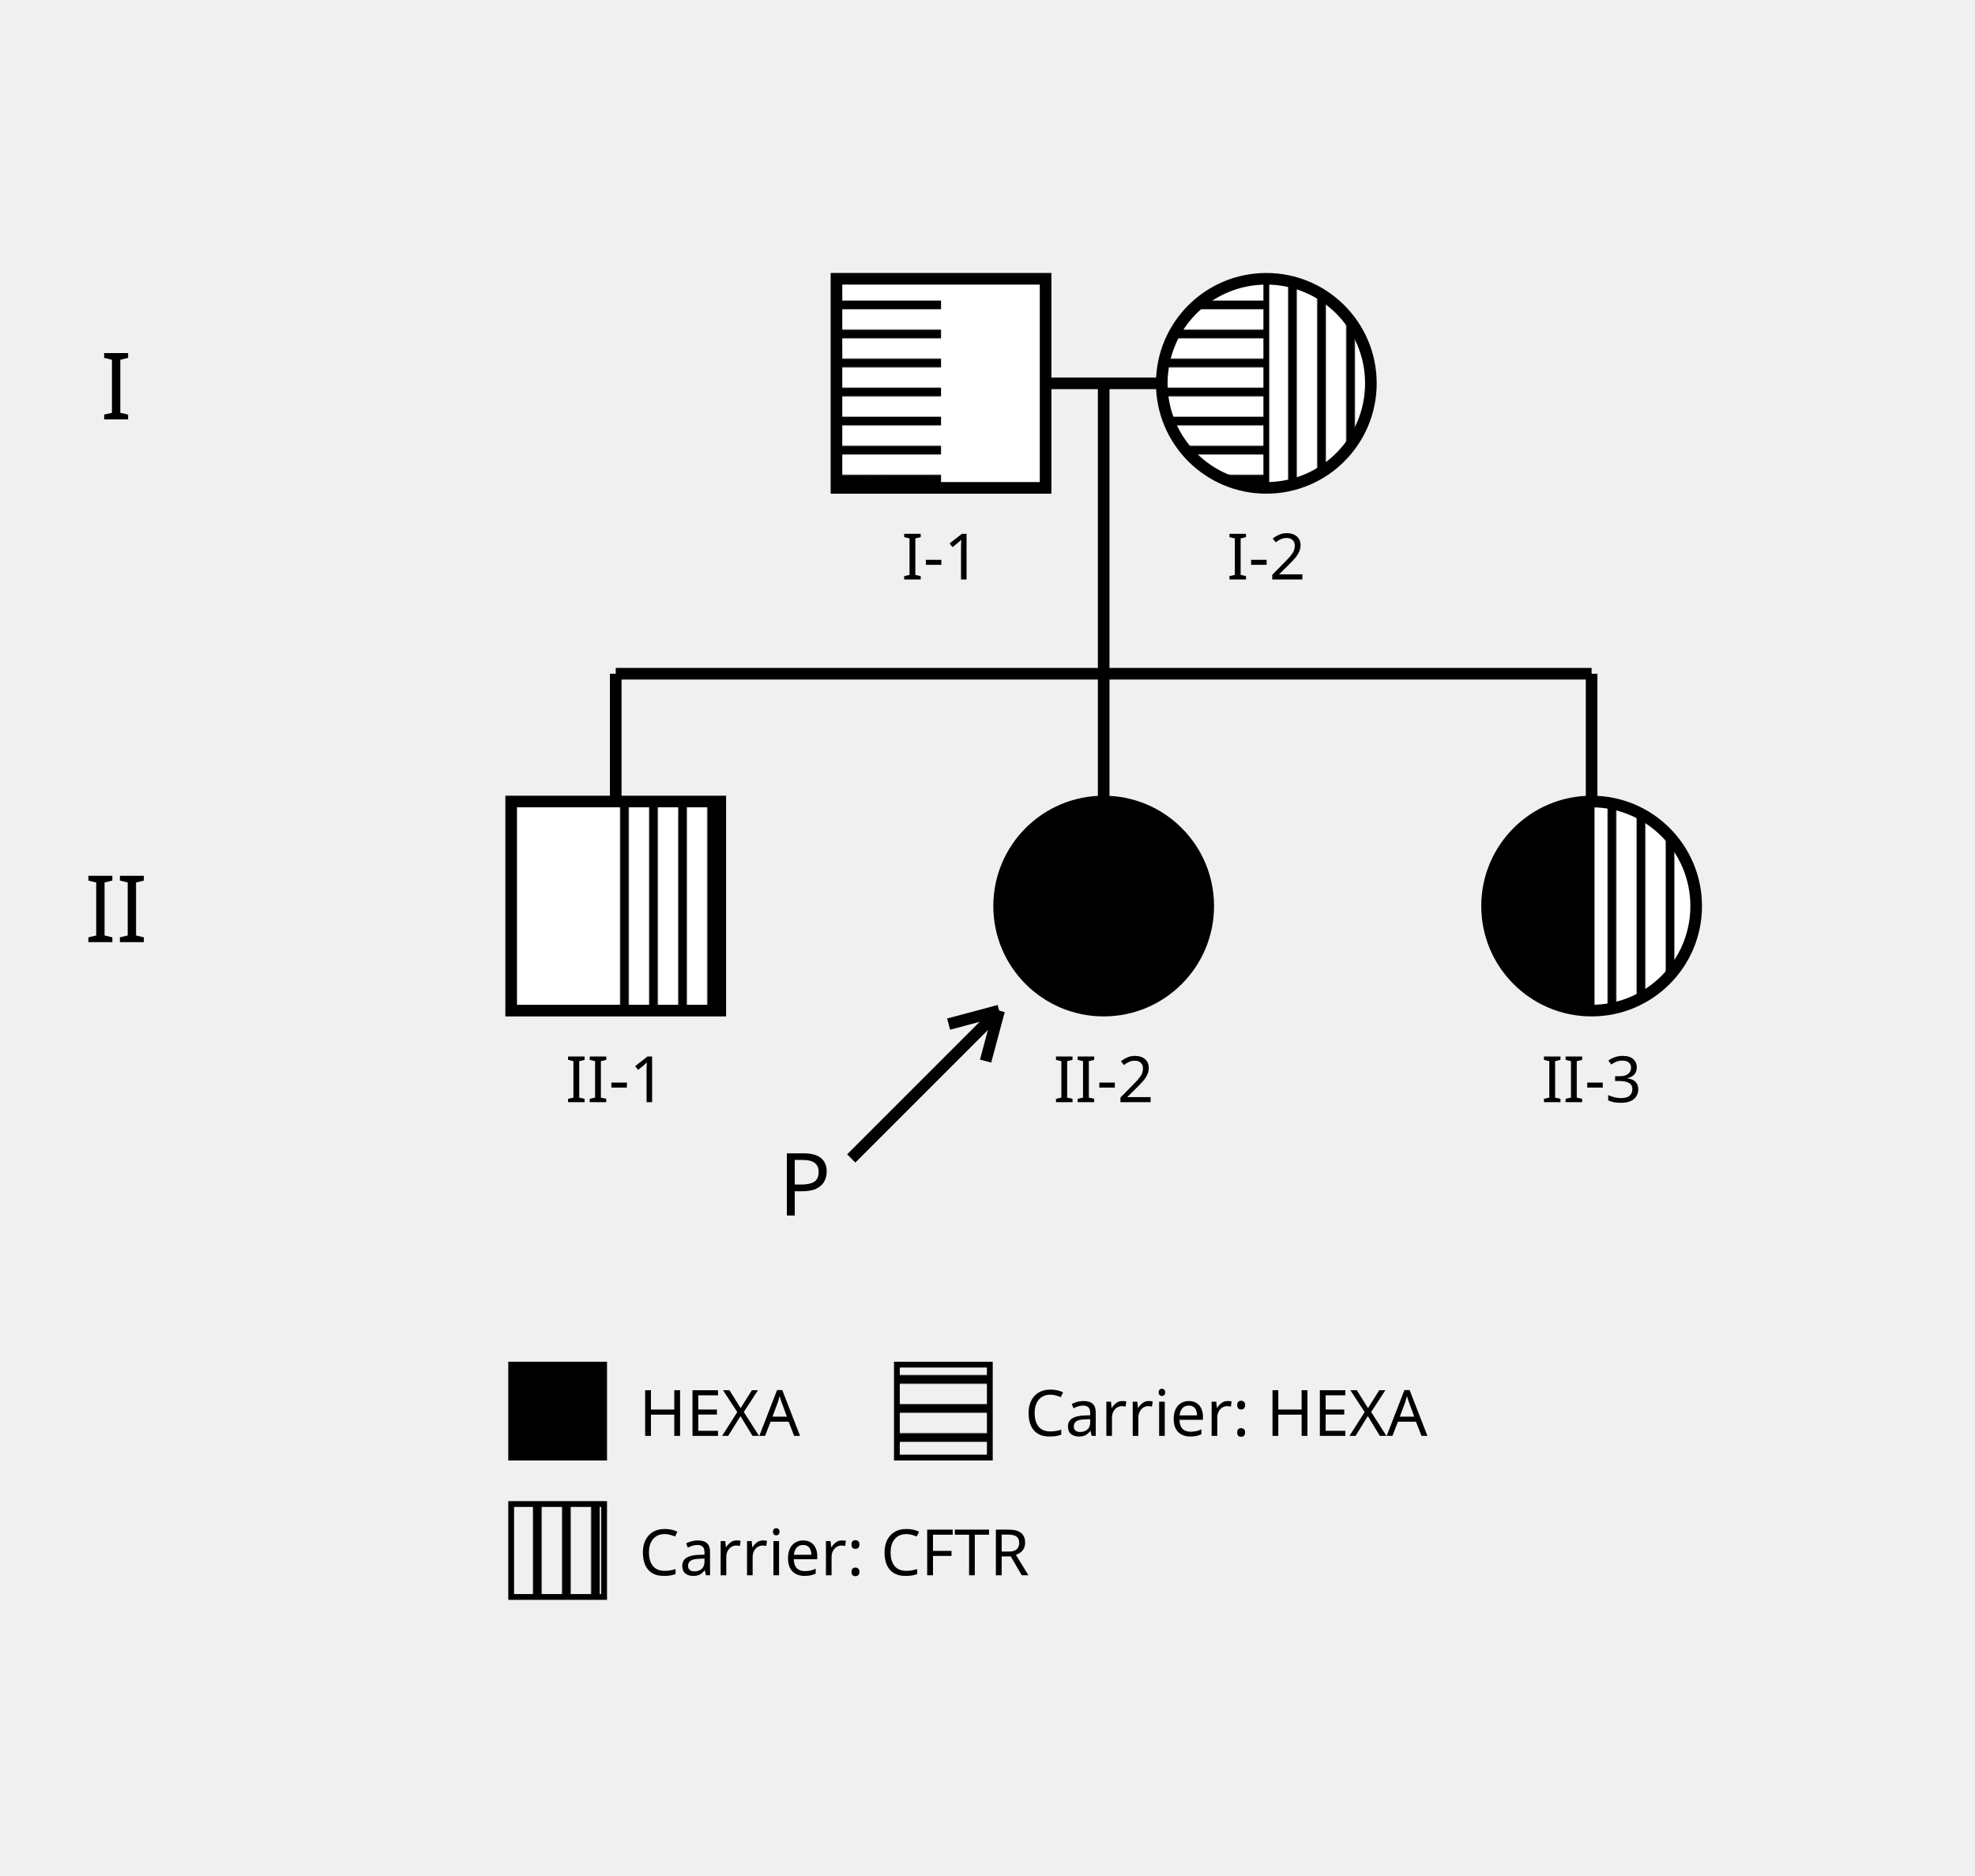
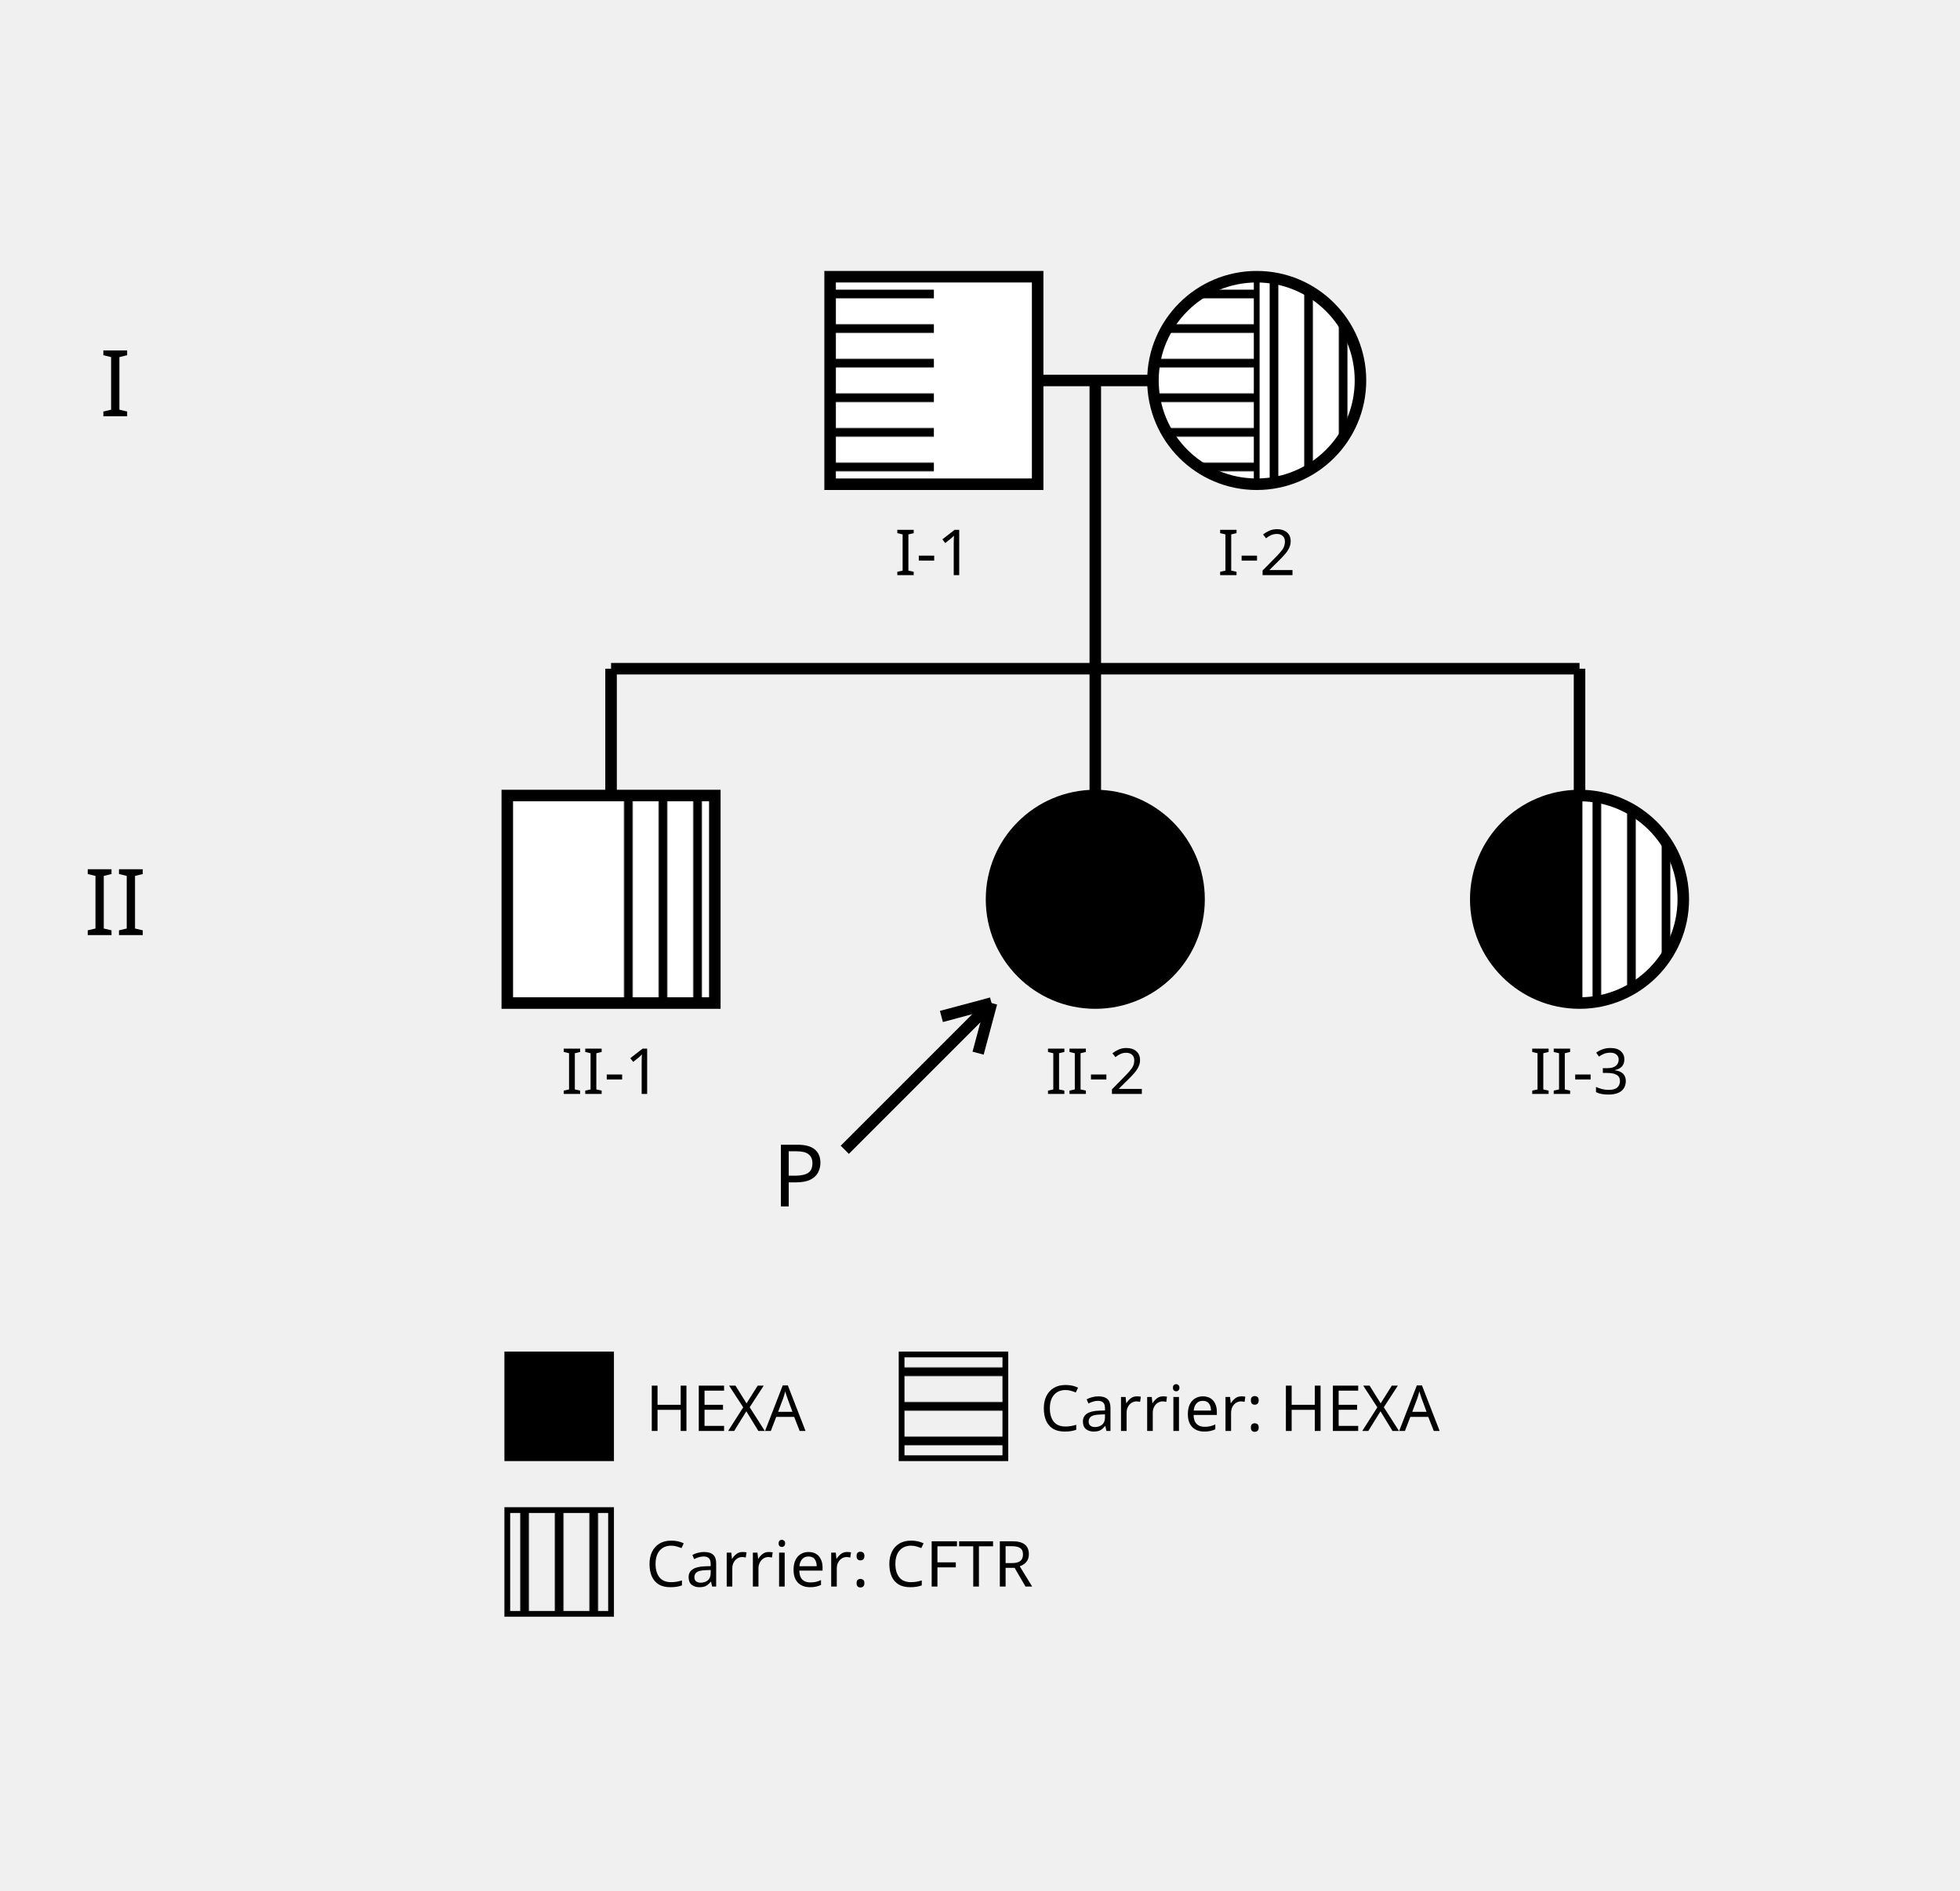
- <svg xmlns="http://www.w3.org/2000/svg" width="340" height="322.956" viewBox="0 0 340 322.956" class="pedigree" data-title="HEXA and CFTR carriers (Bennett 2022 §4.5): two conditions divide in halves" data-conditions="[&quot;HEXA&quot;, &quot;CFTR&quot;]">
+ <svg xmlns="http://www.w3.org/2000/svg" width="340" height="327.956" viewBox="0 0 340 327.956" class="pedigree" data-title="HEXA and CFTR carriers (Bennett 2022 §4.5): two conditions divide in halves" data-conditions="[&quot;HEXA&quot;, &quot;CFTR&quot;]">
  <defs>
    <pattern id="fill-affected-0" class="fill-pattern" data-condition="0" data-status="affected" width="8" height="8" patternUnits="userSpaceOnUse">
      <rect width="8" height="8" fill="#000000" />
    </pattern>
-     <pattern id="fill-carrier-0" class="fill-pattern" data-condition="0" data-status="carrier" width="5" height="5" patternUnits="userSpaceOnUse">
-       <rect x="0" y="1.75" width="5" height="1.5" fill="#000000" />
+     <pattern id="fill-carrier-0" class="fill-pattern" data-condition="0" data-status="carrier" width="6" height="6" patternUnits="userSpaceOnUse">
+       <rect x="0" y="2.25" width="6" height="1.5" fill="#000000" />
    </pattern>
-     <pattern id="fill-carrier-1" class="fill-pattern" data-condition="1" data-status="carrier" width="5" height="5" patternUnits="userSpaceOnUse" patternTransform="rotate(90)">
-       <rect x="0" y="1.75" width="5" height="1.5" fill="#000000" />
+     <pattern id="fill-carrier-1" class="fill-pattern" data-condition="1" data-status="carrier" width="6" height="6" patternUnits="userSpaceOnUse" patternTransform="rotate(90)">
+       <rect x="0" y="2.25" width="6" height="1.5" fill="#000000" />
    </pattern>
  </defs>
  <g class="generation" data-generation="1">
    <text x="20" y="66" font-family="sans-serif" font-size="16" fill="#000000" text-anchor="middle" dominant-baseline="central">I</text>
  </g>
  <g class="generation" data-generation="2">
    <text x="20" y="156" font-family="sans-serif" font-size="16" fill="#000000" text-anchor="middle" dominant-baseline="central">II</text>
  </g>
  <g class="mating" data-partners="I-1 I-2">
    <line x1="180" y1="66" x2="200" y2="66" stroke="#000000" stroke-width="2" />
    <line class="hit" x1="180" y1="66" x2="200" y2="66" stroke="none" stroke-width="12" pointer-events="stroke" />
  </g>
  <g class="sibship" data-parents="I-1 I-2" data-children="II-1 II-2 II-3">
    <line x1="190" y1="66" x2="190" y2="116" stroke="#000000" stroke-width="2" />
    <line x1="106" y1="116" x2="274" y2="116" stroke="#000000" stroke-width="2" />
    <line x1="106" y1="116" x2="106" y2="138" stroke="#000000" stroke-width="2" />
    <line x1="190" y1="116" x2="190" y2="138" stroke="#000000" stroke-width="2" />
    <line x1="274" y1="116" x2="274" y2="138" stroke="#000000" stroke-width="2" />
  </g>
  <g id="ind-I-1" class="individual carrier" data-position="I-1" data-generation="1" data-index="1" data-gender="man" data-condition-0="carrier">
    <rect class="backing" x="144" y="48" width="36" height="36" fill="#ffffff" />
    <clipPath id="clip-I-1">
-       <rect x="144" y="48" width="36" height="36" fill="none" />
+       <rect x="-18" y="-18" width="36" height="36" fill="none" />
    </clipPath>
-     <rect class="fill" data-condition="0" data-status="carrier" x="144" y="48" width="18" height="36" fill="url(#fill-carrier-0)" clip-path="url(#clip-I-1)" />
+     <rect class="fill" data-condition="0" data-status="carrier" x="-18" y="-18" width="18" height="36" transform="translate(162 66)" fill="url(#fill-carrier-0)" clip-path="url(#clip-I-1)" />
    <rect class="symbol" x="144" y="48" width="36" height="36" fill="none" stroke="#000000" stroke-width="2" />
    <text class="label" x="162" y="95.5" font-family="sans-serif" font-size="11" fill="#000000" text-anchor="middle" dominant-baseline="central">I-1</text>
    <rect class="hit" x="144" y="48" width="36" height="53" fill="none" pointer-events="all" />
  </g>
  <g id="ind-I-2" class="individual carrier" data-position="I-2" data-generation="1" data-index="2" data-gender="woman" data-condition-0="carrier" data-condition-1="carrier">
    <circle class="backing" cx="218" cy="66" r="18" fill="#ffffff" />
    <clipPath id="clip-I-2">
-       <circle cx="218" cy="66" r="18" fill="none" />
+       <circle cx="0" cy="0" r="18" fill="none" />
    </clipPath>
-     <rect class="fill" data-condition="0" data-status="carrier" x="200" y="48" width="18" height="36" fill="url(#fill-carrier-0)" clip-path="url(#clip-I-2)" />
-     <rect class="fill" data-condition="1" data-status="carrier" x="218" y="48" width="18" height="36" fill="url(#fill-carrier-1)" clip-path="url(#clip-I-2)" />
+     <rect class="fill" data-condition="0" data-status="carrier" x="-18" y="-18" width="18" height="36" transform="translate(218 66)" fill="url(#fill-carrier-0)" clip-path="url(#clip-I-2)" />
+     <rect class="fill" data-condition="1" data-status="carrier" x="0" y="-18" width="18" height="36" transform="translate(218 66)" fill="url(#fill-carrier-1)" clip-path="url(#clip-I-2)" />
    <line class="divider" x1="218" y1="48" x2="218" y2="84" stroke="#000000" stroke-width="1" />
    <circle class="symbol" cx="218" cy="66" r="18" fill="none" stroke="#000000" stroke-width="2" />
    <text class="label" x="218" y="95.5" font-family="sans-serif" font-size="11" fill="#000000" text-anchor="middle" dominant-baseline="central">I-2</text>
    <rect class="hit" x="200" y="48" width="36" height="53" fill="none" pointer-events="all" />
  </g>
  <g id="ind-II-1" class="individual carrier" data-position="II-1" data-generation="2" data-index="1" data-gender="man" data-condition-1="carrier">
    <rect class="backing" x="88" y="138" width="36" height="36" fill="#ffffff" />
    <clipPath id="clip-II-1">
-       <rect x="88" y="138" width="36" height="36" fill="none" />
+       <rect x="-18" y="-18" width="36" height="36" fill="none" />
    </clipPath>
-     <rect class="fill" data-condition="1" data-status="carrier" x="106" y="138" width="18" height="36" fill="url(#fill-carrier-1)" clip-path="url(#clip-II-1)" />
+     <rect class="fill" data-condition="1" data-status="carrier" x="0" y="-18" width="18" height="36" transform="translate(106 156)" fill="url(#fill-carrier-1)" clip-path="url(#clip-II-1)" />
    <rect class="symbol" x="88" y="138" width="36" height="36" fill="none" stroke="#000000" stroke-width="2" />
    <text class="label" x="106" y="185.5" font-family="sans-serif" font-size="11" fill="#000000" text-anchor="middle" dominant-baseline="central">II-1</text>
    <rect class="hit" x="88" y="138" width="36" height="53" fill="none" pointer-events="all" />
  </g>
  <g id="ind-II-2" class="individual affected proband" data-position="II-2" data-generation="2" data-index="2" data-gender="woman" data-condition-0="affected">
    <circle class="backing" cx="190" cy="156" r="18" fill="#ffffff" />
-     <circle class="fill" data-condition="0" data-status="affected" cx="190" cy="156" r="18" fill="url(#fill-affected-0)" />
+     <circle class="fill" data-condition="0" data-status="affected" transform="translate(190 156)" cx="0" cy="0" r="18" fill="url(#fill-affected-0)" />
    <circle class="symbol" cx="190" cy="156" r="18" fill="none" stroke="#000000" stroke-width="2" />
    <g class="mark proband">
      <line x1="146.544" y1="199.456" x2="172" y2="174" stroke="#000000" stroke-width="2" />
      <line x1="172" y1="174" x2="169.671" y2="182.693" stroke="#000000" stroke-width="2" />
      <line x1="172" y1="174" x2="163.307" y2="176.329" stroke="#000000" stroke-width="2" />
      <text x="138.544" y="203.456" font-family="sans-serif" font-size="15" fill="#000000" text-anchor="middle" dominant-baseline="central">P</text>
    </g>
    <text class="label" x="190" y="185.5" font-family="sans-serif" font-size="11" fill="#000000" text-anchor="middle" dominant-baseline="central">II-2</text>
    <rect class="hit" x="134.044" y="138" width="73.956" height="72.956" fill="none" pointer-events="all" />
  </g>
  <g id="ind-II-3" class="individual affected carrier" data-position="II-3" data-generation="2" data-index="3" data-gender="woman" data-condition-0="affected" data-condition-1="carrier">
    <circle class="backing" cx="274" cy="156" r="18" fill="#ffffff" />
    <clipPath id="clip-II-3">
-       <circle cx="274" cy="156" r="18" fill="none" />
+       <circle cx="0" cy="0" r="18" fill="none" />
    </clipPath>
-     <rect class="fill" data-condition="0" data-status="affected" x="256" y="138" width="18" height="36" fill="url(#fill-affected-0)" clip-path="url(#clip-II-3)" />
-     <rect class="fill" data-condition="1" data-status="carrier" x="274" y="138" width="18" height="36" fill="url(#fill-carrier-1)" clip-path="url(#clip-II-3)" />
+     <rect class="fill" data-condition="0" data-status="affected" x="-18" y="-18" width="18" height="36" transform="translate(274 156)" fill="url(#fill-affected-0)" clip-path="url(#clip-II-3)" />
+     <rect class="fill" data-condition="1" data-status="carrier" x="0" y="-18" width="18" height="36" transform="translate(274 156)" fill="url(#fill-carrier-1)" clip-path="url(#clip-II-3)" />
    <line class="divider" x1="274" y1="138" x2="274" y2="174" stroke="#000000" stroke-width="1" />
    <circle class="symbol" cx="274" cy="156" r="18" fill="none" stroke="#000000" stroke-width="2" />
    <text class="label" x="274" y="185.5" font-family="sans-serif" font-size="11" fill="#000000" text-anchor="middle" dominant-baseline="central">II-3</text>
    <rect class="hit" x="256" y="138" width="36" height="53" fill="none" pointer-events="all" />
  </g>
  <g id="key" class="key">
    <g id="key-affected-0" class="key-entry" data-condition="0" data-status="affected">
-       <rect class="swatch" x="88" y="234.956" width="16" height="16" fill="url(#fill-affected-0)" stroke="#000000" stroke-width="1" />
-       <text class="key-label" x="110" y="242.956" font-family="sans-serif" font-size="11" fill="#000000" text-anchor="start" dominant-baseline="central">HEXA</text>
+       <rect class="swatch" x="0" y="0" width="18" height="18" transform="translate(88 234.956)" fill="url(#fill-affected-0)" stroke="#000000" stroke-width="1" />
+       <text class="key-label" x="112" y="243.956" font-family="sans-serif" font-size="11" fill="#000000" text-anchor="start" dominant-baseline="central">HEXA</text>
    </g>
    <g id="key-carrier-0" class="key-entry" data-condition="0" data-status="carrier">
-       <rect class="swatch" x="154.4" y="234.956" width="16" height="16" fill="url(#fill-carrier-0)" stroke="#000000" stroke-width="1" />
-       <text class="key-label" x="176.4" y="242.956" font-family="sans-serif" font-size="11" fill="#000000" text-anchor="start" dominant-baseline="central">Carrier: HEXA</text>
+       <rect class="swatch" x="0" y="0" width="18" height="18" transform="translate(156.4 234.956)" fill="url(#fill-carrier-0)" stroke="#000000" stroke-width="1" />
+       <text class="key-label" x="180.4" y="243.956" font-family="sans-serif" font-size="11" fill="#000000" text-anchor="start" dominant-baseline="central">Carrier: HEXA</text>
    </g>
    <g id="key-carrier-1" class="key-entry" data-condition="1" data-status="carrier">
-       <rect class="swatch" x="88" y="258.956" width="16" height="16" fill="url(#fill-carrier-1)" stroke="#000000" stroke-width="1" />
-       <text class="key-label" x="110" y="266.956" font-family="sans-serif" font-size="11" fill="#000000" text-anchor="start" dominant-baseline="central">Carrier: CFTR</text>
+       <rect class="swatch" x="0" y="0" width="18" height="18" transform="translate(88 261.956)" fill="url(#fill-carrier-1)" stroke="#000000" stroke-width="1" />
+       <text class="key-label" x="112" y="270.956" font-family="sans-serif" font-size="11" fill="#000000" text-anchor="start" dominant-baseline="central">Carrier: CFTR</text>
    </g>
  </g>
</svg>
